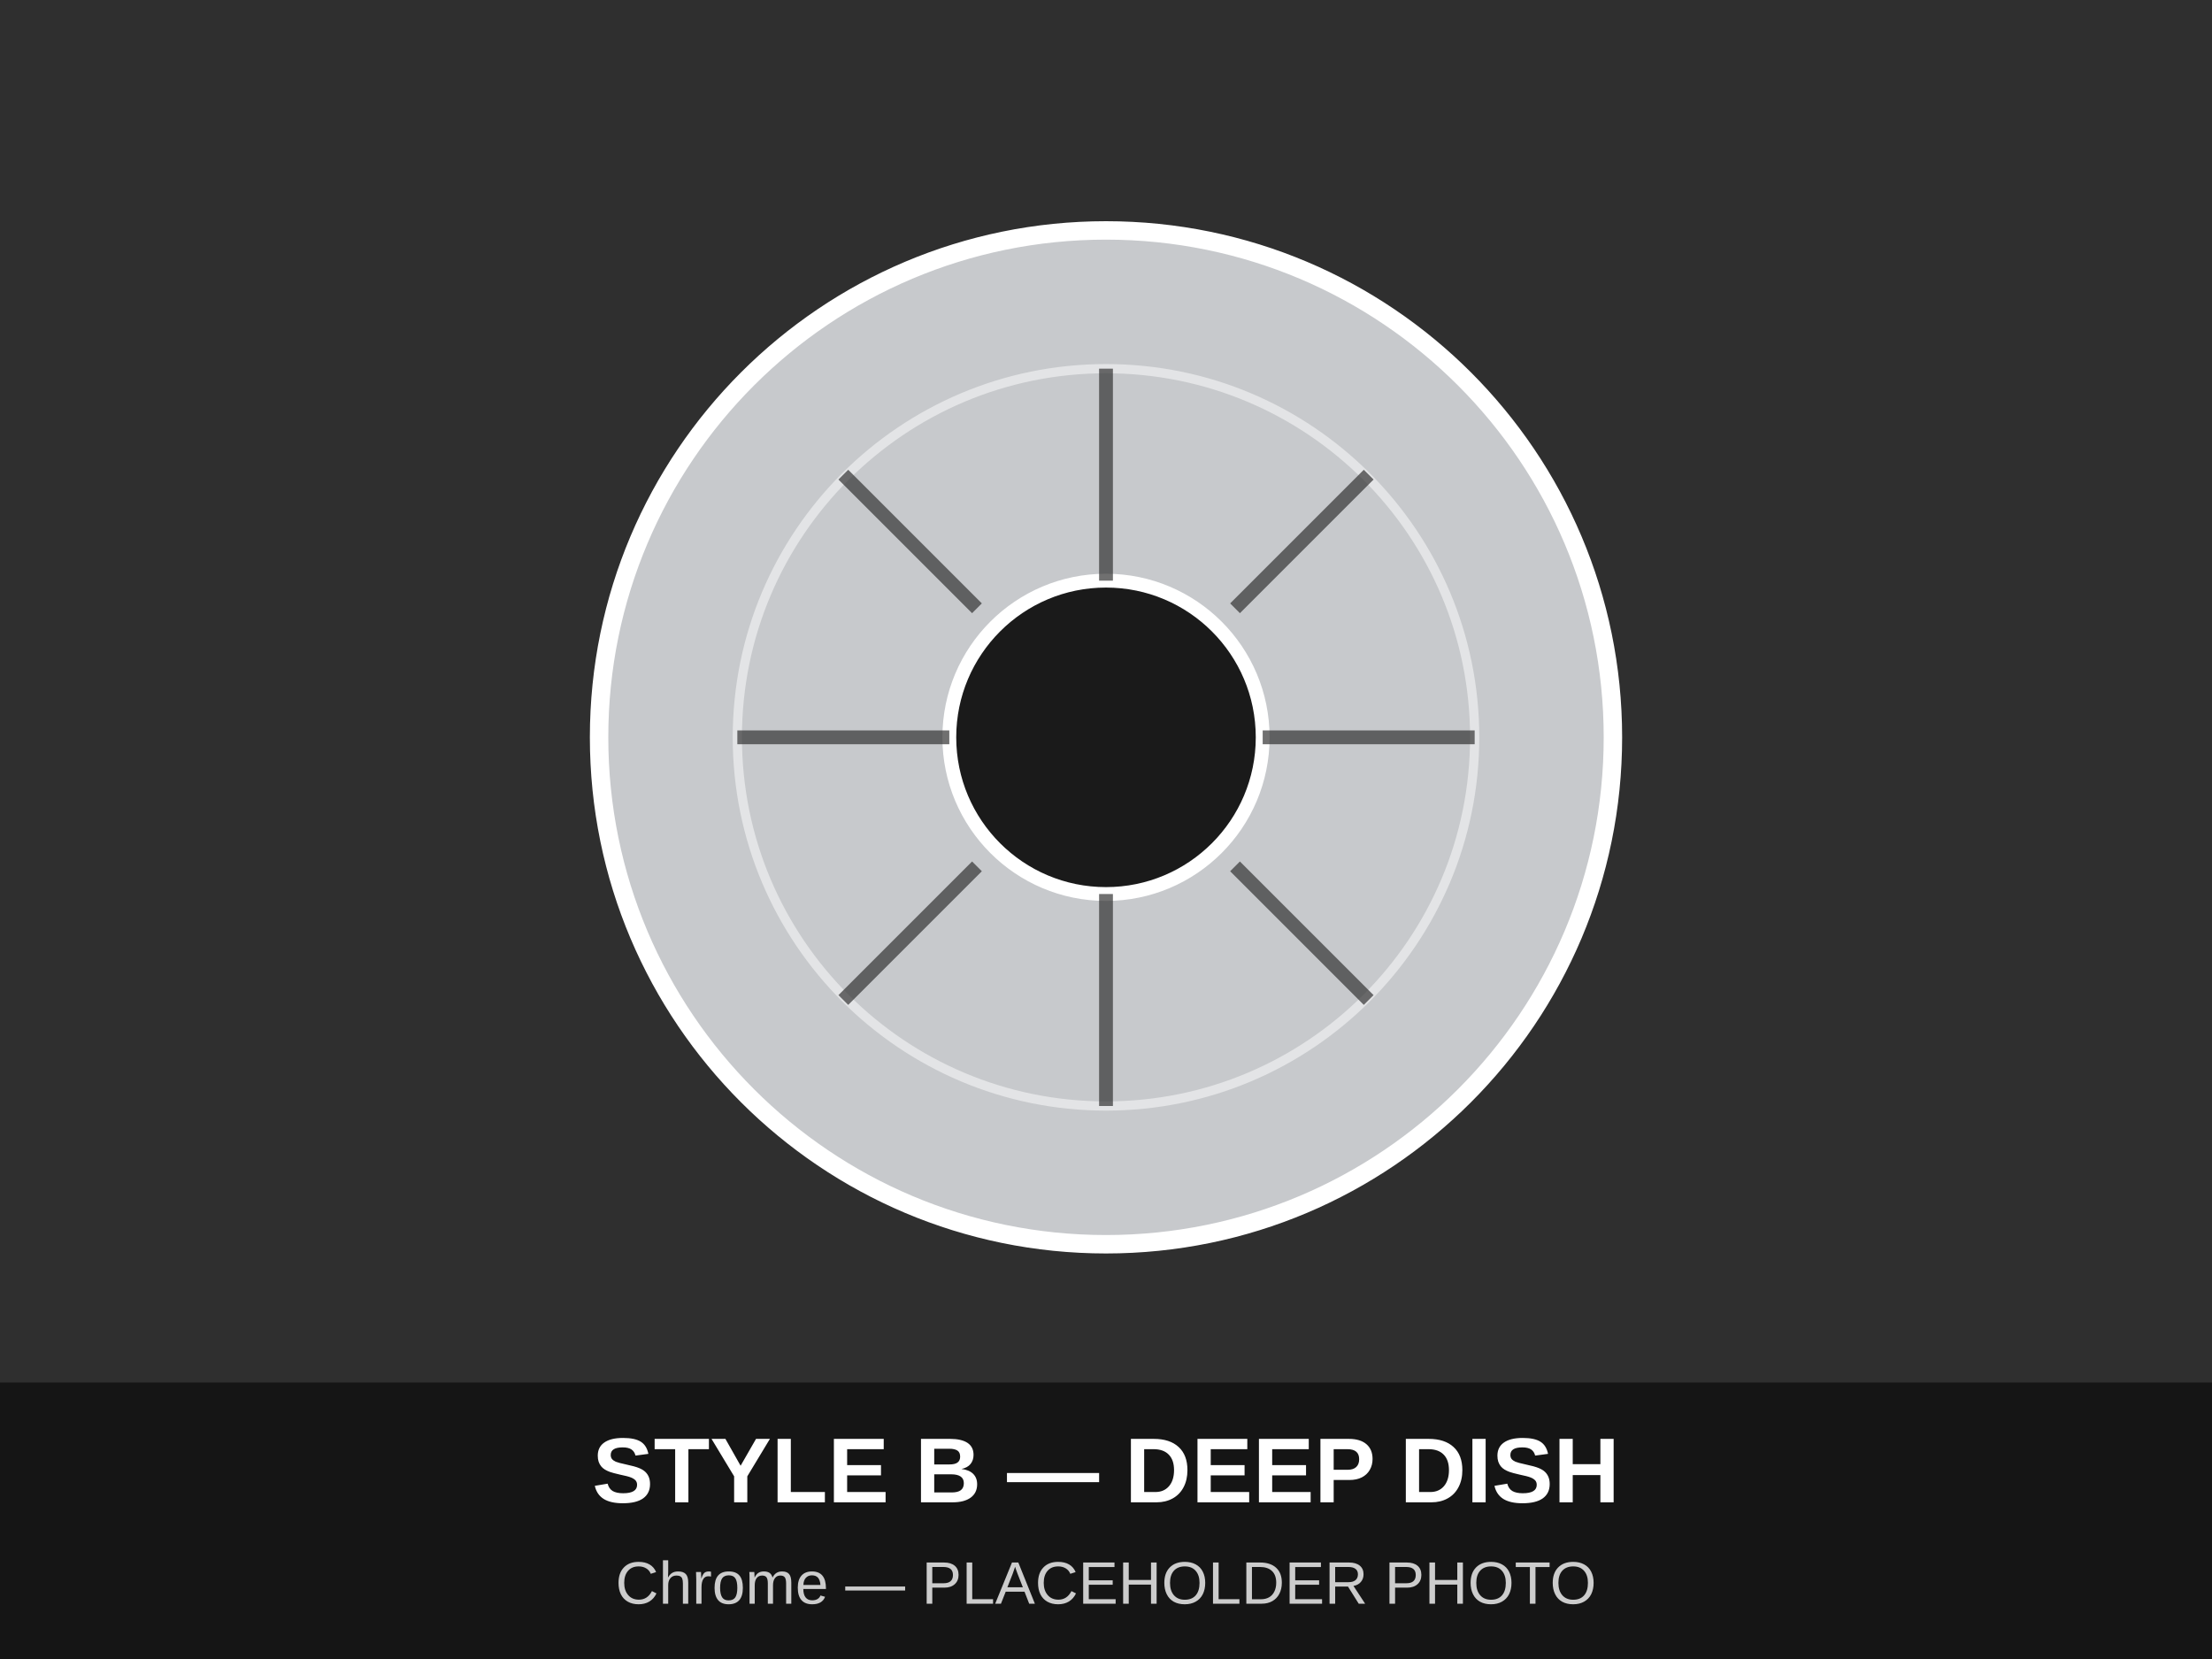
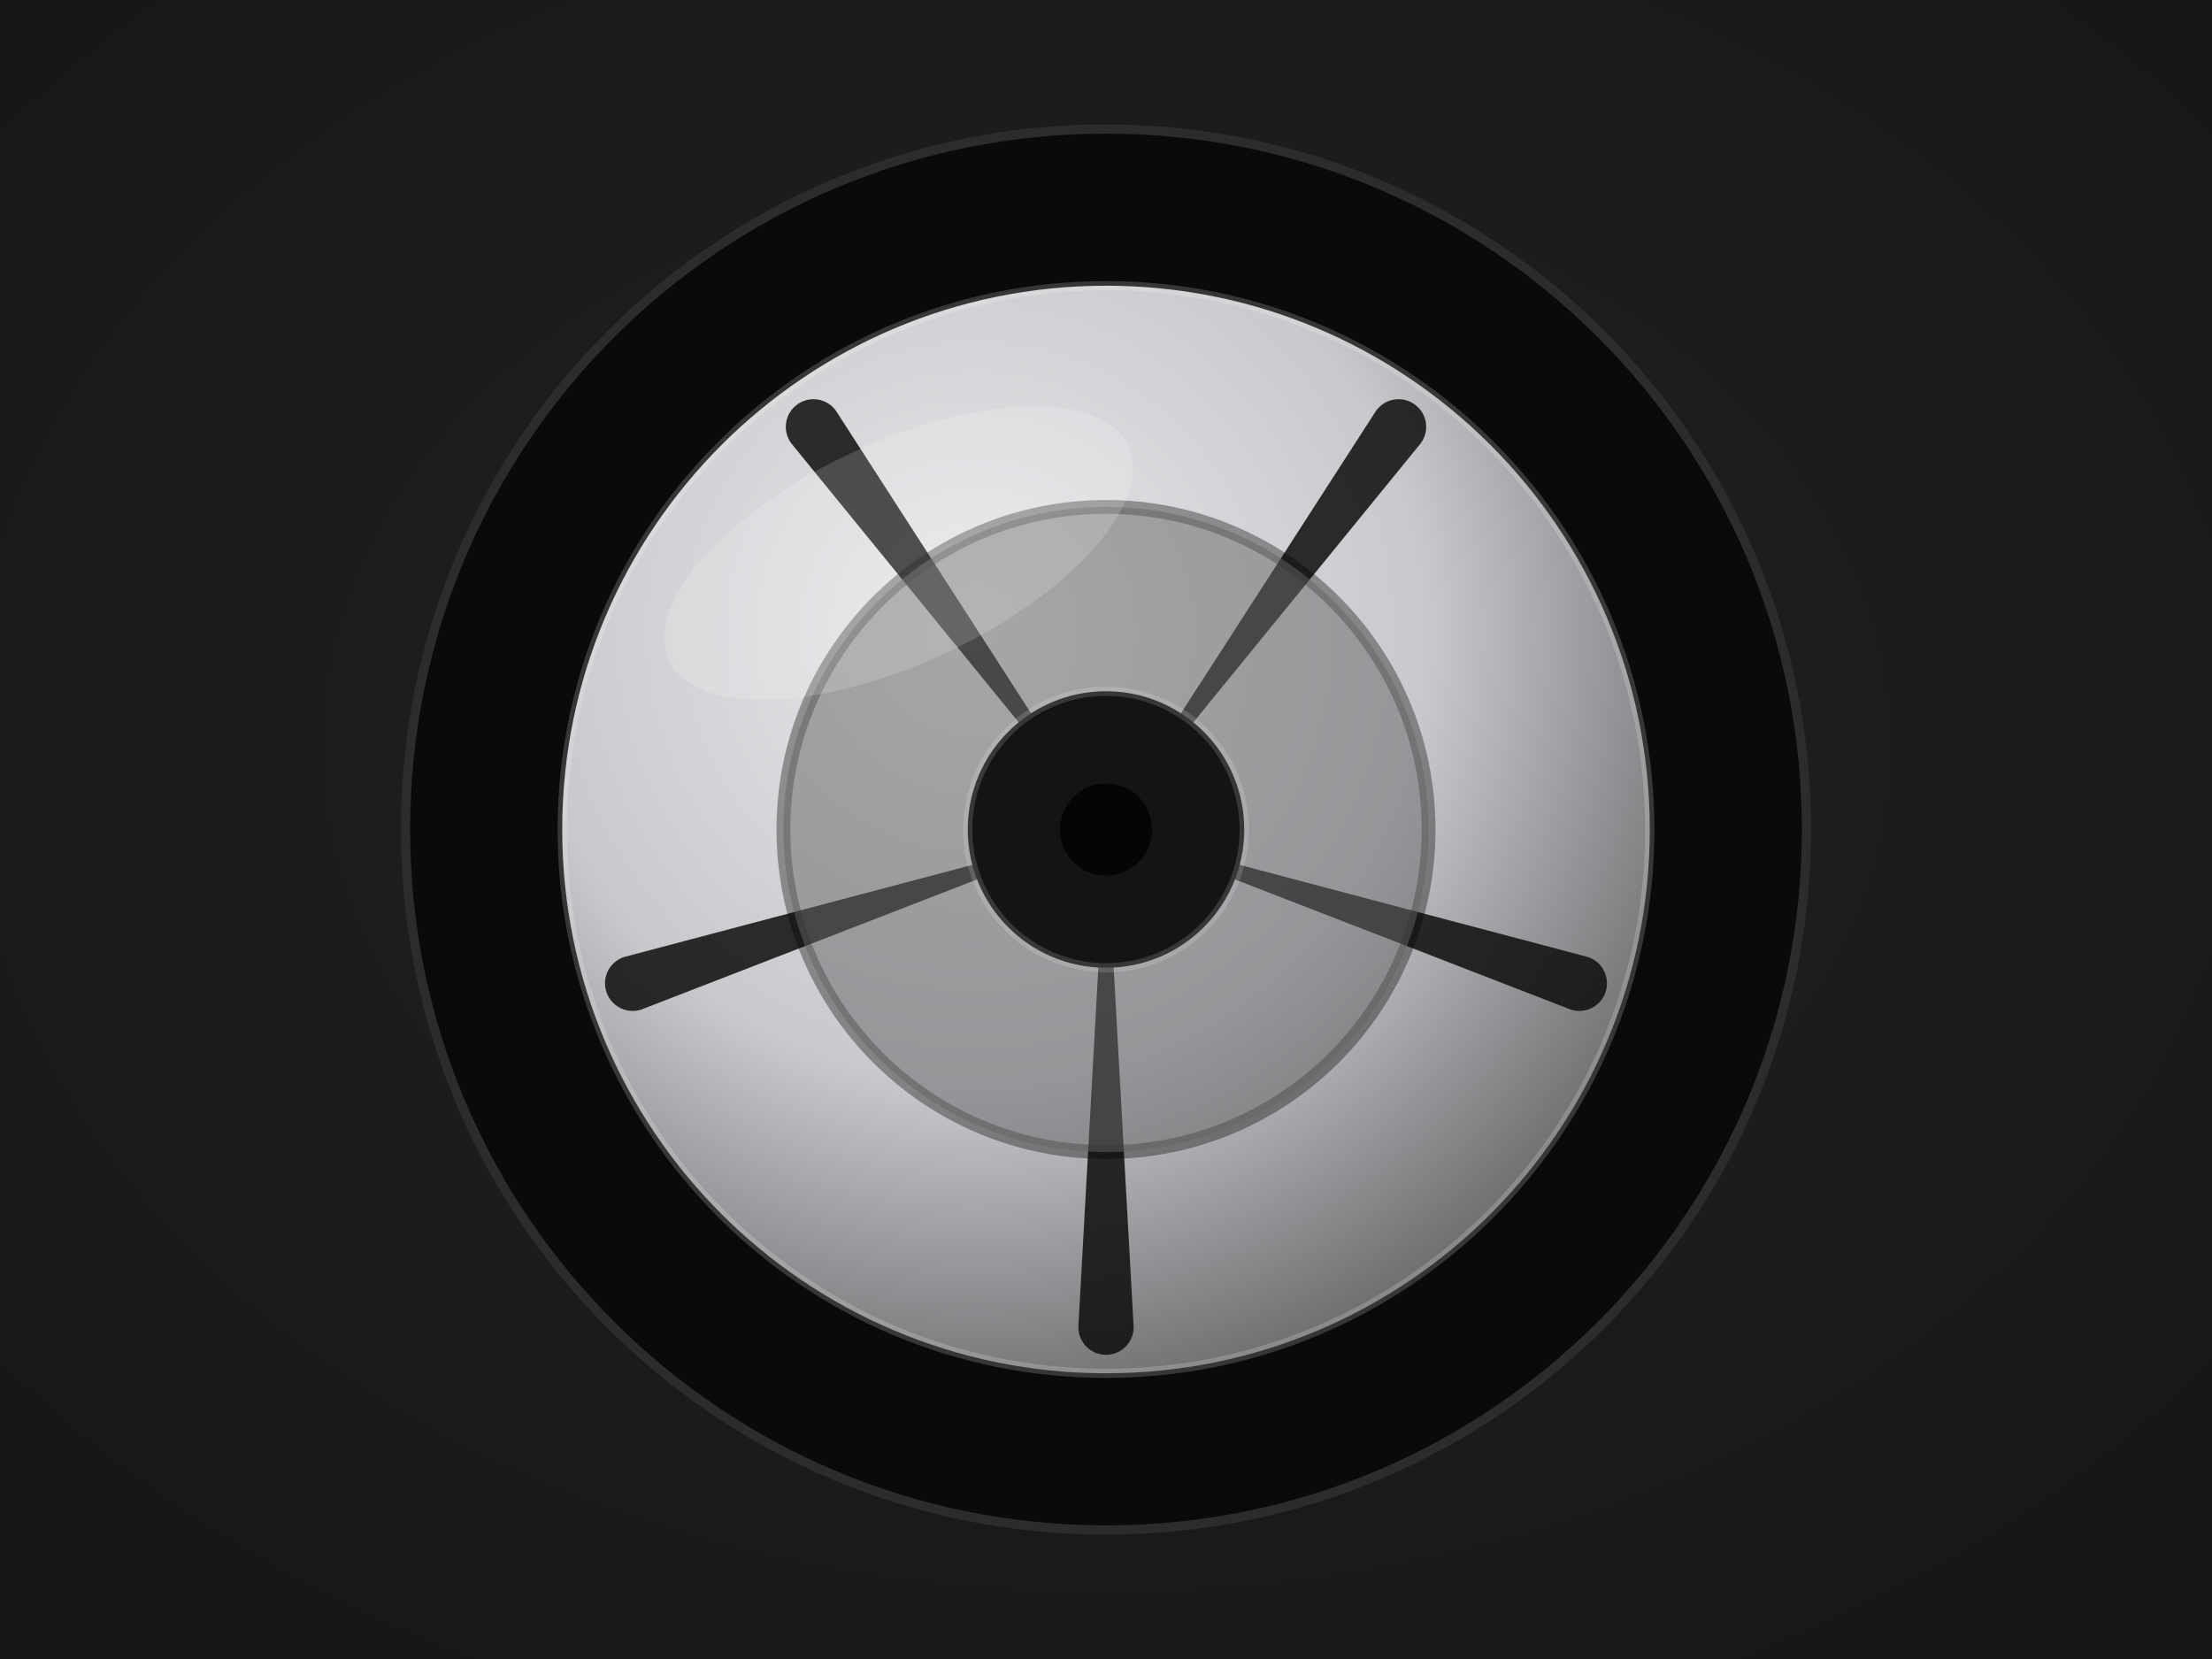
- <svg xmlns="http://www.w3.org/2000/svg" viewBox="0 0 480 360" width="480" height="360" role="img" aria-label="STYLE B — DEEP DISH Chrome placeholder photo">
-   <rect width="480" height="360" fill="#2f2f2f" />
-   <circle cx="240" cy="160" r="110" fill="#C7C9CC" stroke="#ffffff" stroke-width="4" />
-   <circle cx="240" cy="160" r="80" fill="none" stroke="#ffffff" stroke-width="2" opacity="0.5" />
-   <circle cx="240" cy="160" r="34" fill="#1a1a1a" stroke="#ffffff" stroke-width="3" />
-   <g stroke="#333333" stroke-width="3" opacity="0.7">
-     <line x1="240" y1="80" x2="240" y2="126" />
-     <line x1="240" y1="240" x2="240" y2="194" />
-     <line x1="160" y1="160" x2="206" y2="160" />
-     <line x1="320" y1="160" x2="274" y2="160" />
-     <line x1="183" y1="103" x2="212" y2="132" />
-     <line x1="297" y1="217" x2="268" y2="188" />
-     <line x1="297" y1="103" x2="268" y2="132" />
-     <line x1="183" y1="217" x2="212" y2="188" />
-   </g>
-   <rect x="0" y="300" width="480" height="60" fill="#000000" opacity="0.55" />
-   <text x="240" y="326" text-anchor="middle" font-family="Arial, Helvetica, sans-serif" font-size="20" font-weight="bold" fill="#ffffff">STYLE B — DEEP DISH</text>
-   <text x="240" y="348" text-anchor="middle" font-family="Arial, Helvetica, sans-serif" font-size="13" fill="#cccccc">Chrome — PLACEHOLDER PHOTO</text>
+ <svg xmlns="http://www.w3.org/2000/svg" viewBox="0 0 480 360" width="480" height="360" role="img" aria-label="Style B coated in Chrome">
+   <defs>
+     <radialGradient id="grad_Style_B_coated_in_Chrome" cx="38%" cy="32%" r="75%">
+       <stop offset="0%" stop-color="#e9e9eb" />
+       <stop offset="55%" stop-color="#C7C9CC" />
+       <stop offset="100%" stop-color="#646466" />
+     </radialGradient>
+     <radialGradient id="bg_glow" cx="50%" cy="45%" r="70%">
+       <stop offset="0%" stop-color="#232323" />
+       <stop offset="100%" stop-color="#161616" />
+     </radialGradient>
+   </defs>
+   <rect width="480" height="360" fill="url(#bg_glow)" />
+   <circle cx="240" cy="180" r="152" fill="#0a0a0a" />
+   <circle cx="240" cy="180" r="152" fill="none" stroke="#2c2c2c" stroke-width="2" />
+   <circle cx="240" cy="180" r="118" fill="url(#grad_Style_B_coated_in_Chrome)" stroke="rgba(255,255,255,0.18)" stroke-width="2" />
+   <path d="M240,180 L246,72 A6,6 0 0 0 234,72 Z" fill="#0d0d0d" opacity="0.85" transform="rotate(36 240 180)" />
+   <path d="M240,180 L246,72 A6,6 0 0 0 234,72 Z" fill="#0d0d0d" opacity="0.85" transform="rotate(108 240 180)" />
+   <path d="M240,180 L246,72 A6,6 0 0 0 234,72 Z" fill="#0d0d0d" opacity="0.85" transform="rotate(180 240 180)" />
+   <path d="M240,180 L246,72 A6,6 0 0 0 234,72 Z" fill="#0d0d0d" opacity="0.85" transform="rotate(252 240 180)" />
+   <path d="M240,180 L246,72 A6,6 0 0 0 234,72 Z" fill="#0d0d0d" opacity="0.85" transform="rotate(324 240 180)" />
+   <circle cx="240" cy="180" r="70" fill="none" stroke="rgba(0,0,0,0.35)" stroke-width="3" />
+   <circle cx="240" cy="180" r="70" fill="#646466" opacity="0.5" />
+   <circle cx="240" cy="180" r="30" fill="#141414" stroke="rgba(255,255,255,0.15)" stroke-width="2" />
+   <circle cx="240" cy="180" r="10" fill="#050505" />
+   <ellipse cx="195" cy="120" rx="55" ry="24" fill="#ffffff" opacity="0.16" transform="rotate(-25 195 120)" />
</svg>
